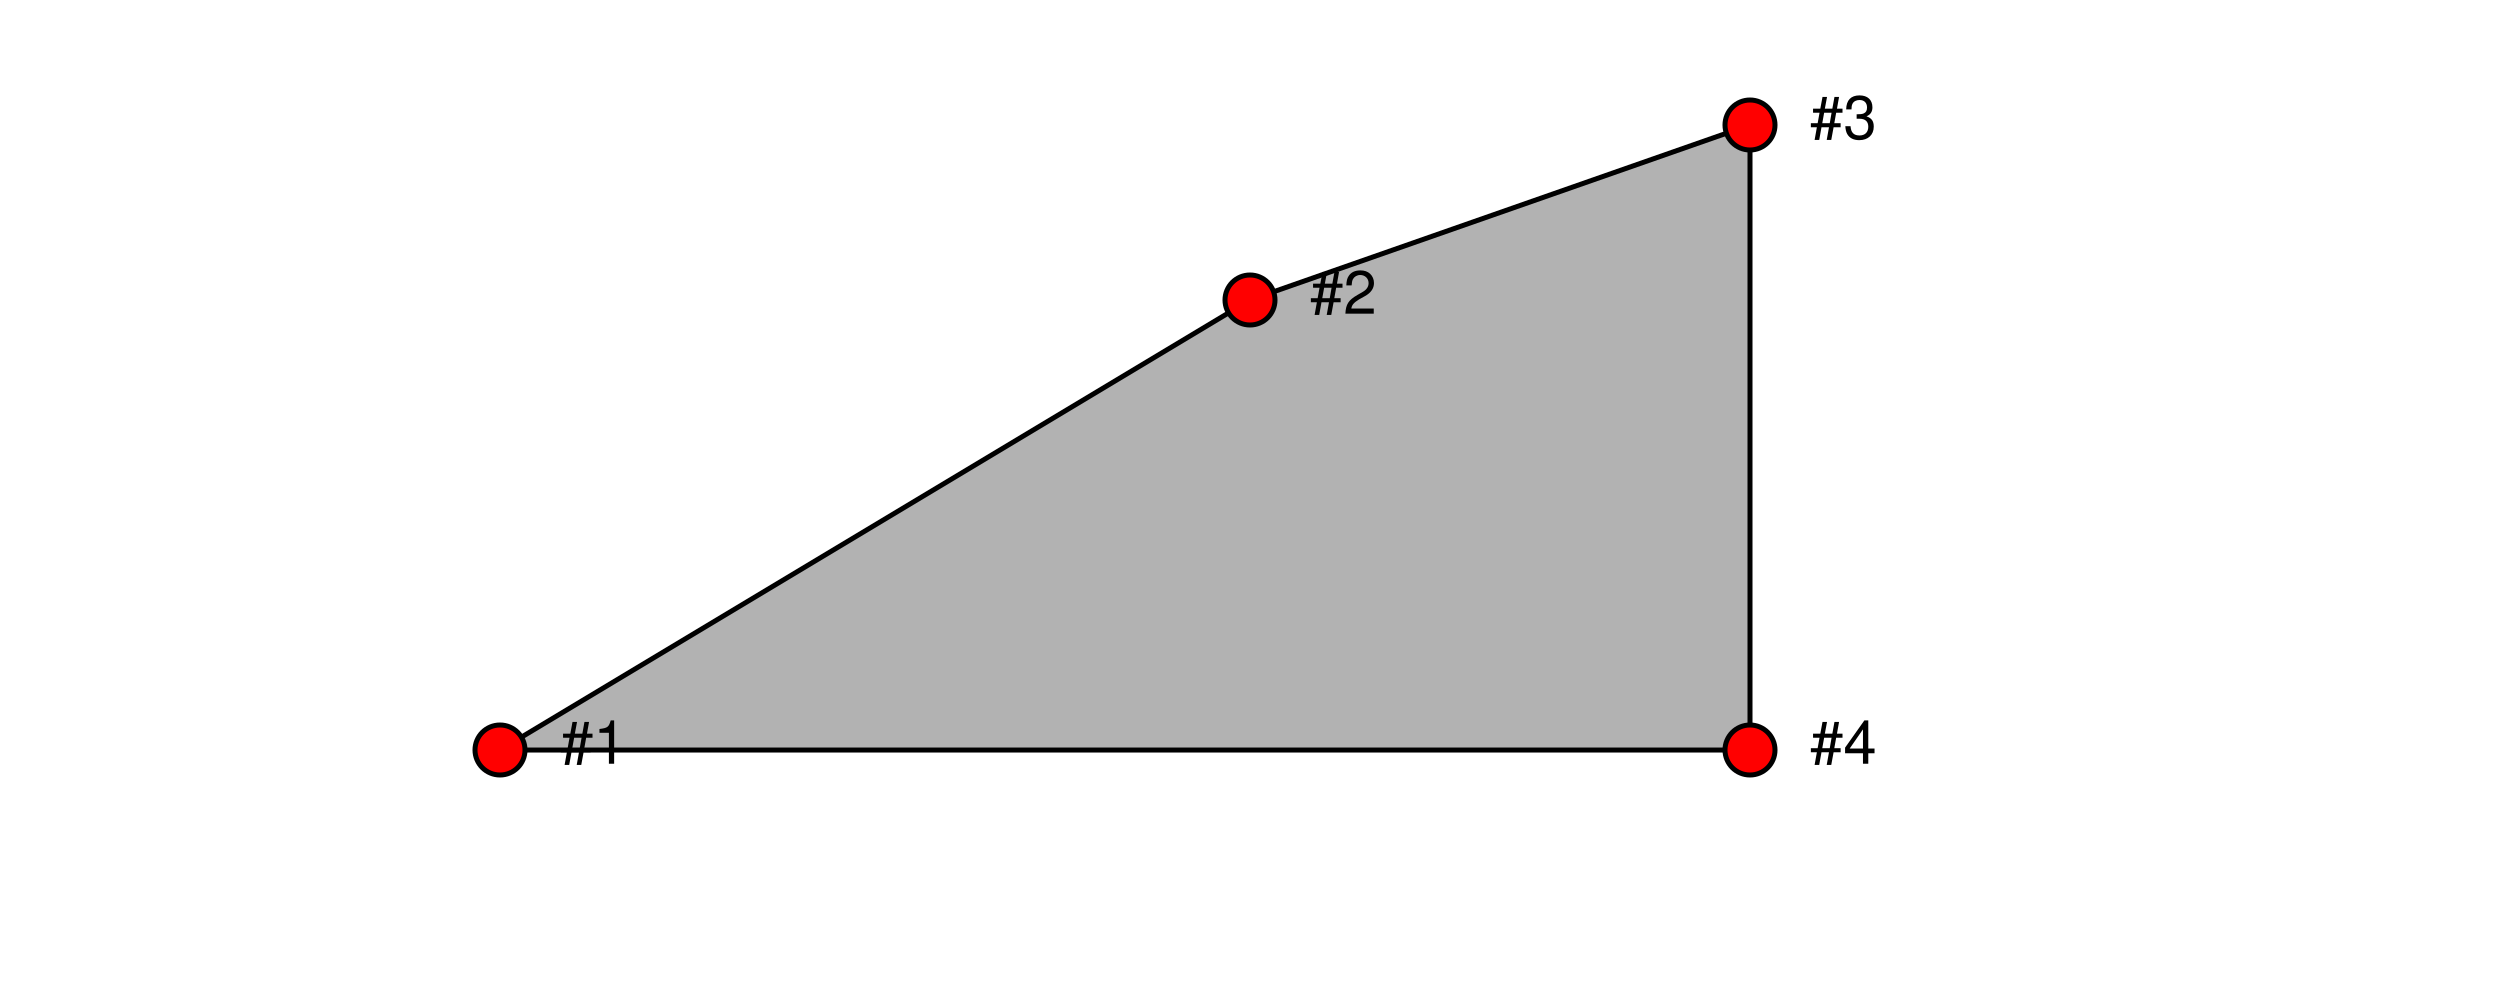
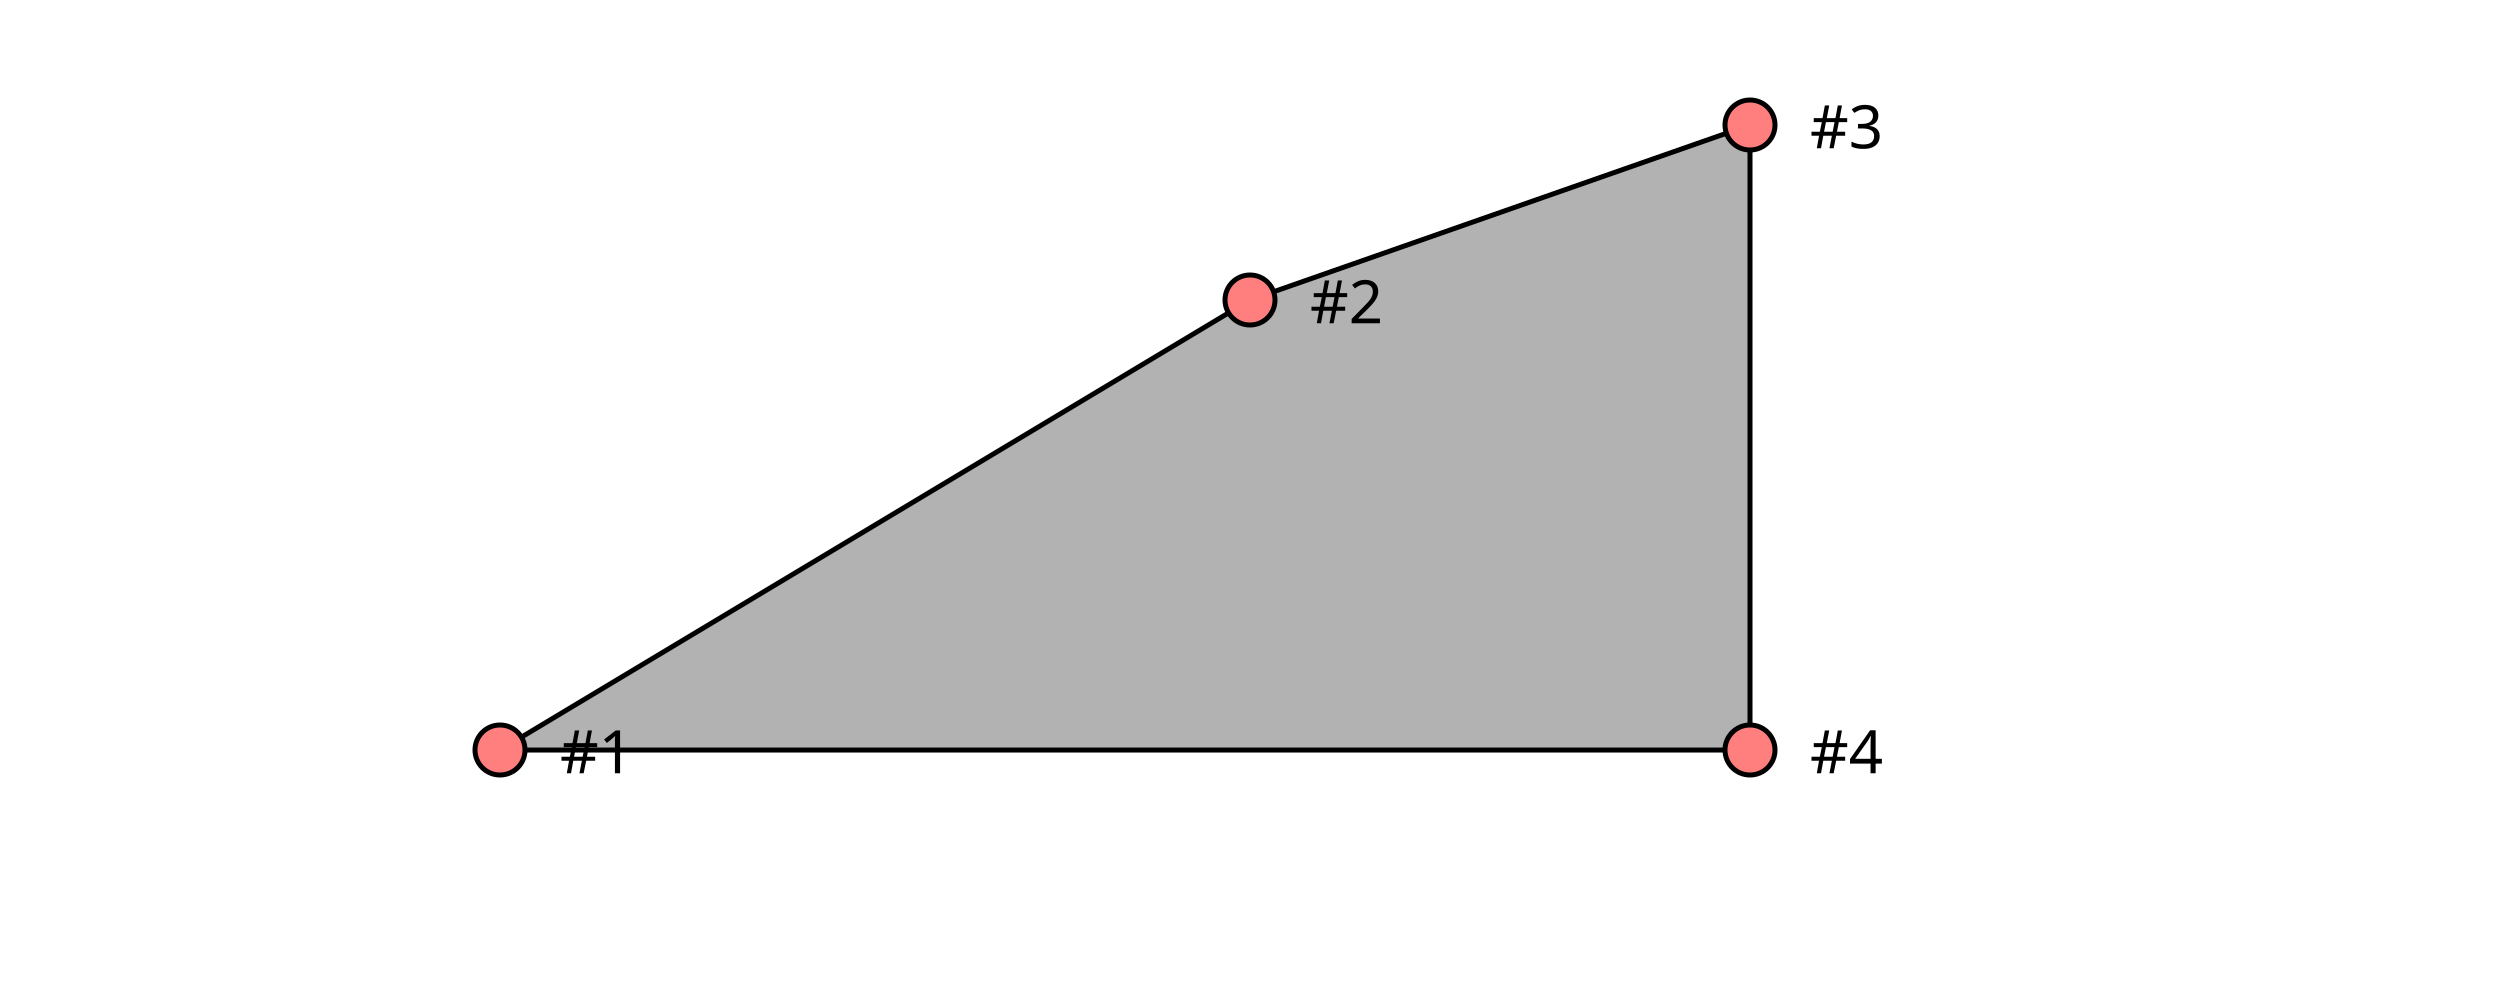
<svg xmlns="http://www.w3.org/2000/svg" width="500mm" height="200mm" viewBox="0 0 500 200" version="1.1">
  <path d="M 100,150 250,60 350,25 350,150 z" fill="#b2b2b2" stroke="#000000" stroke-width="1" />
-   <circle cx="100" cy="150" r="5" fill="#ff0000" stroke="#000000" stroke-width="1" />
-   <text x="112" y="150" text-anchor="start" dominant-baseline="central" font-family="helvetica" font-size="12" fill="#000000">
+   <circle cx="100" cy="150" r="5" fill="#ff7f7f" stroke="#000000" stroke-width="1" />
+   <text x="112" y="150" text-anchor="start" dominant-baseline="central" font-family="sans-serif" font-size="12" fill="#000000">
#1
  </text>
-   <circle cx="250" cy="60" r="5" fill="#ff0000" stroke="#000000" stroke-width="1" />
-   <text x="262" y="60" text-anchor="start" dominant-baseline="central" font-family="helvetica" font-size="12" fill="#000000">
+   <circle cx="250" cy="60" r="5" fill="#ff7f7f" stroke="#000000" stroke-width="1" />
+   <text x="262" y="60" text-anchor="start" dominant-baseline="central" font-family="sans-serif" font-size="12" fill="#000000">
#2
  </text>
-   <circle cx="350" cy="25" r="5" fill="#ff0000" stroke="#000000" stroke-width="1" />
-   <text x="362" y="25" text-anchor="start" dominant-baseline="central" font-family="helvetica" font-size="12" fill="#000000">
+   <circle cx="350" cy="25" r="5" fill="#ff7f7f" stroke="#000000" stroke-width="1" />
+   <text x="362" y="25" text-anchor="start" dominant-baseline="central" font-family="sans-serif" font-size="12" fill="#000000">
#3
  </text>
-   <circle cx="350" cy="150" r="5" fill="#ff0000" stroke="#000000" stroke-width="1" />
-   <text x="362" y="150" text-anchor="start" dominant-baseline="central" font-family="helvetica" font-size="12" fill="#000000">
+   <circle cx="350" cy="150" r="5" fill="#ff7f7f" stroke="#000000" stroke-width="1" />
+   <text x="362" y="150" text-anchor="start" dominant-baseline="central" font-family="sans-serif" font-size="12" fill="#000000">
#4
  </text>
</svg>
